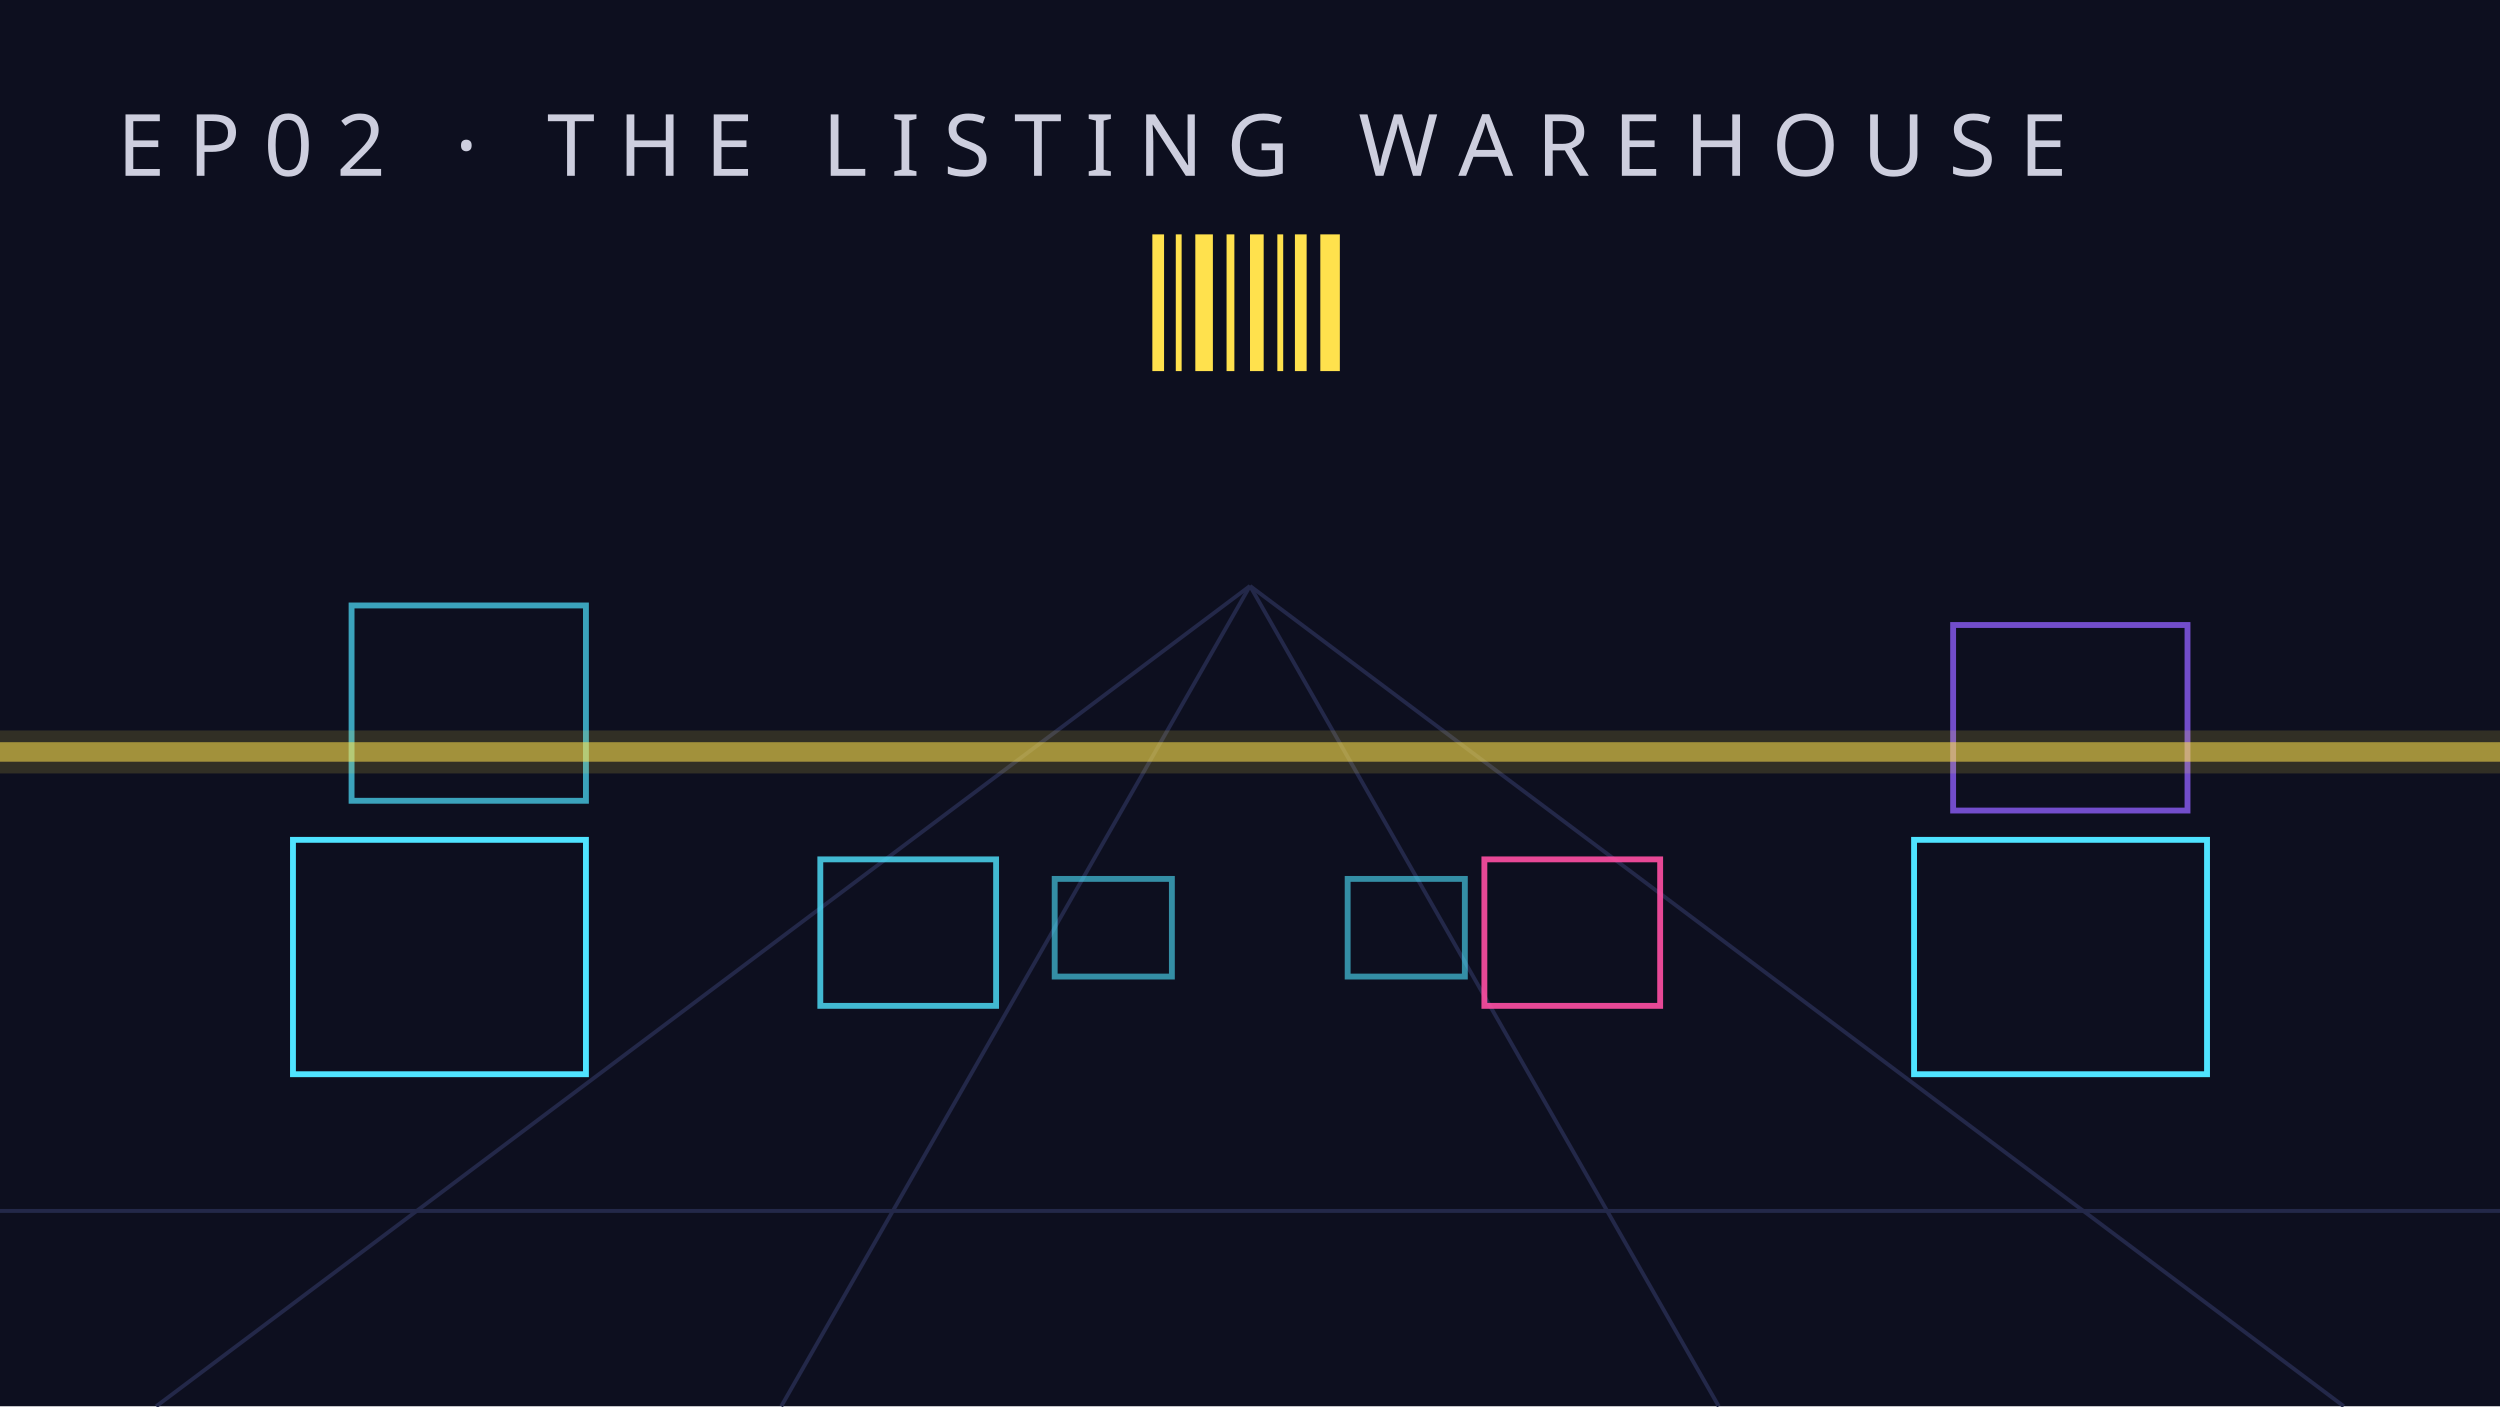
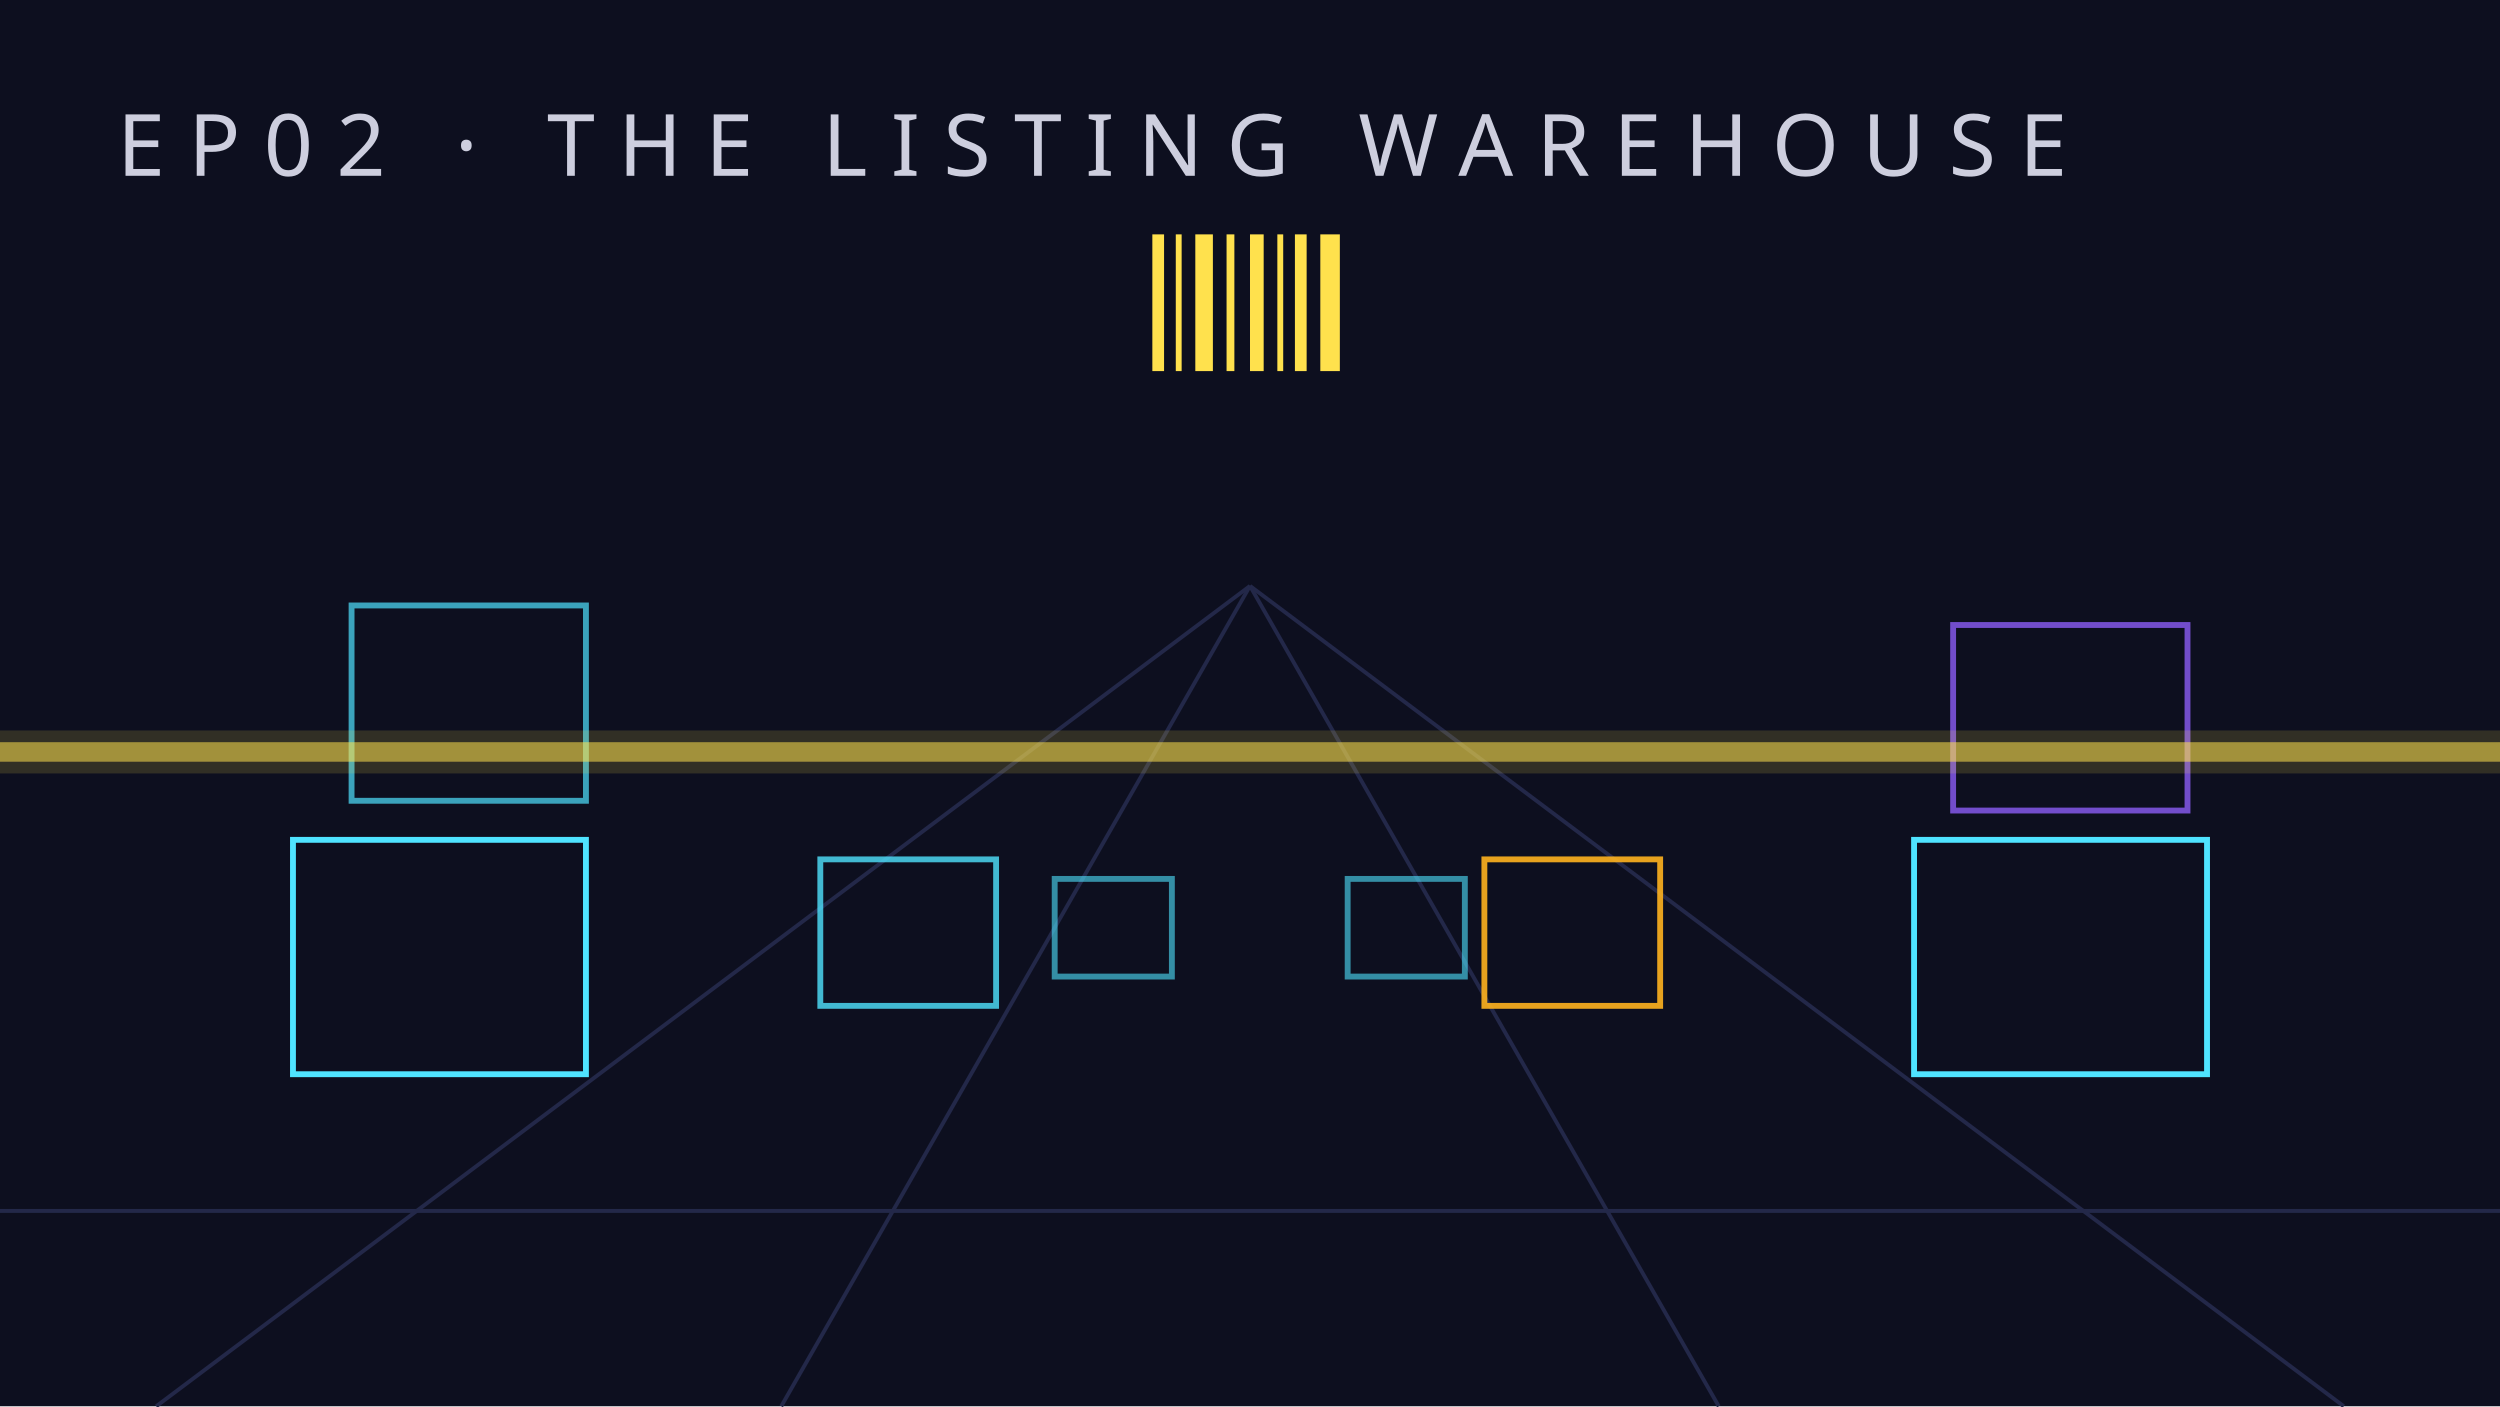
<svg xmlns="http://www.w3.org/2000/svg" viewBox="0 0 1280 720">
  <rect width="1280" height="720" fill="#0d0f1f" />
  <g stroke="#232849" stroke-width="2">
    <line x1="0" y1="620" x2="1280" y2="620" />
    <line x1="640" y1="300" x2="80" y2="720" />
    <line x1="640" y1="300" x2="1200" y2="720" />
    <line x1="640" y1="300" x2="400" y2="720" />
    <line x1="640" y1="300" x2="880" y2="720" />
  </g>
  <g fill="none" stroke-width="3">
    <rect x="150" y="430" width="150" height="120" stroke="#4fe3ff" />
    <rect x="180" y="310" width="120" height="100" stroke="#4fe3ff" opacity="0.7" />
    <rect x="980" y="430" width="150" height="120" stroke="#4fe3ff" />
    <rect x="1000" y="320" width="120" height="95" stroke="#8b5cf6" opacity="0.8" />
    <rect x="420" y="440" width="90" height="75" stroke="#4fe3ff" opacity="0.8" />
-     <rect x="760" y="440" width="90" height="75" stroke="#ff4fa3" opacity="0.9" />
+     <rect x="760" y="440" width="90" height="75" stroke="#ffb31e" opacity="0.9" />
    <rect x="540" y="450" width="60" height="50" stroke="#4fe3ff" opacity="0.6" />
    <rect x="690" y="450" width="60" height="50" stroke="#4fe3ff" opacity="0.6" />
  </g>
  <rect x="0" y="380" width="1280" height="10" fill="#ffe14d" opacity="0.55" />
  <rect x="0" y="374" width="1280" height="22" fill="#ffe14d" opacity="0.15" />
  <g fill="#ffe14d">
    <rect x="590" y="120" width="6" height="70" />
    <rect x="602" y="120" width="3" height="70" />
    <rect x="612" y="120" width="9" height="70" />
    <rect x="628" y="120" width="4" height="70" />
    <rect x="640" y="120" width="7" height="70" />
    <rect x="654" y="120" width="3" height="70" />
    <rect x="663" y="120" width="6" height="70" />
    <rect x="676" y="120" width="10" height="70" />
  </g>
  <text x="60" y="90" font-family="Arial Narrow, sans-serif" font-size="44" letter-spacing="12" fill="#eef0ff" opacity="0.85">EP02 · THE LISTING WAREHOUSE</text>
</svg>
